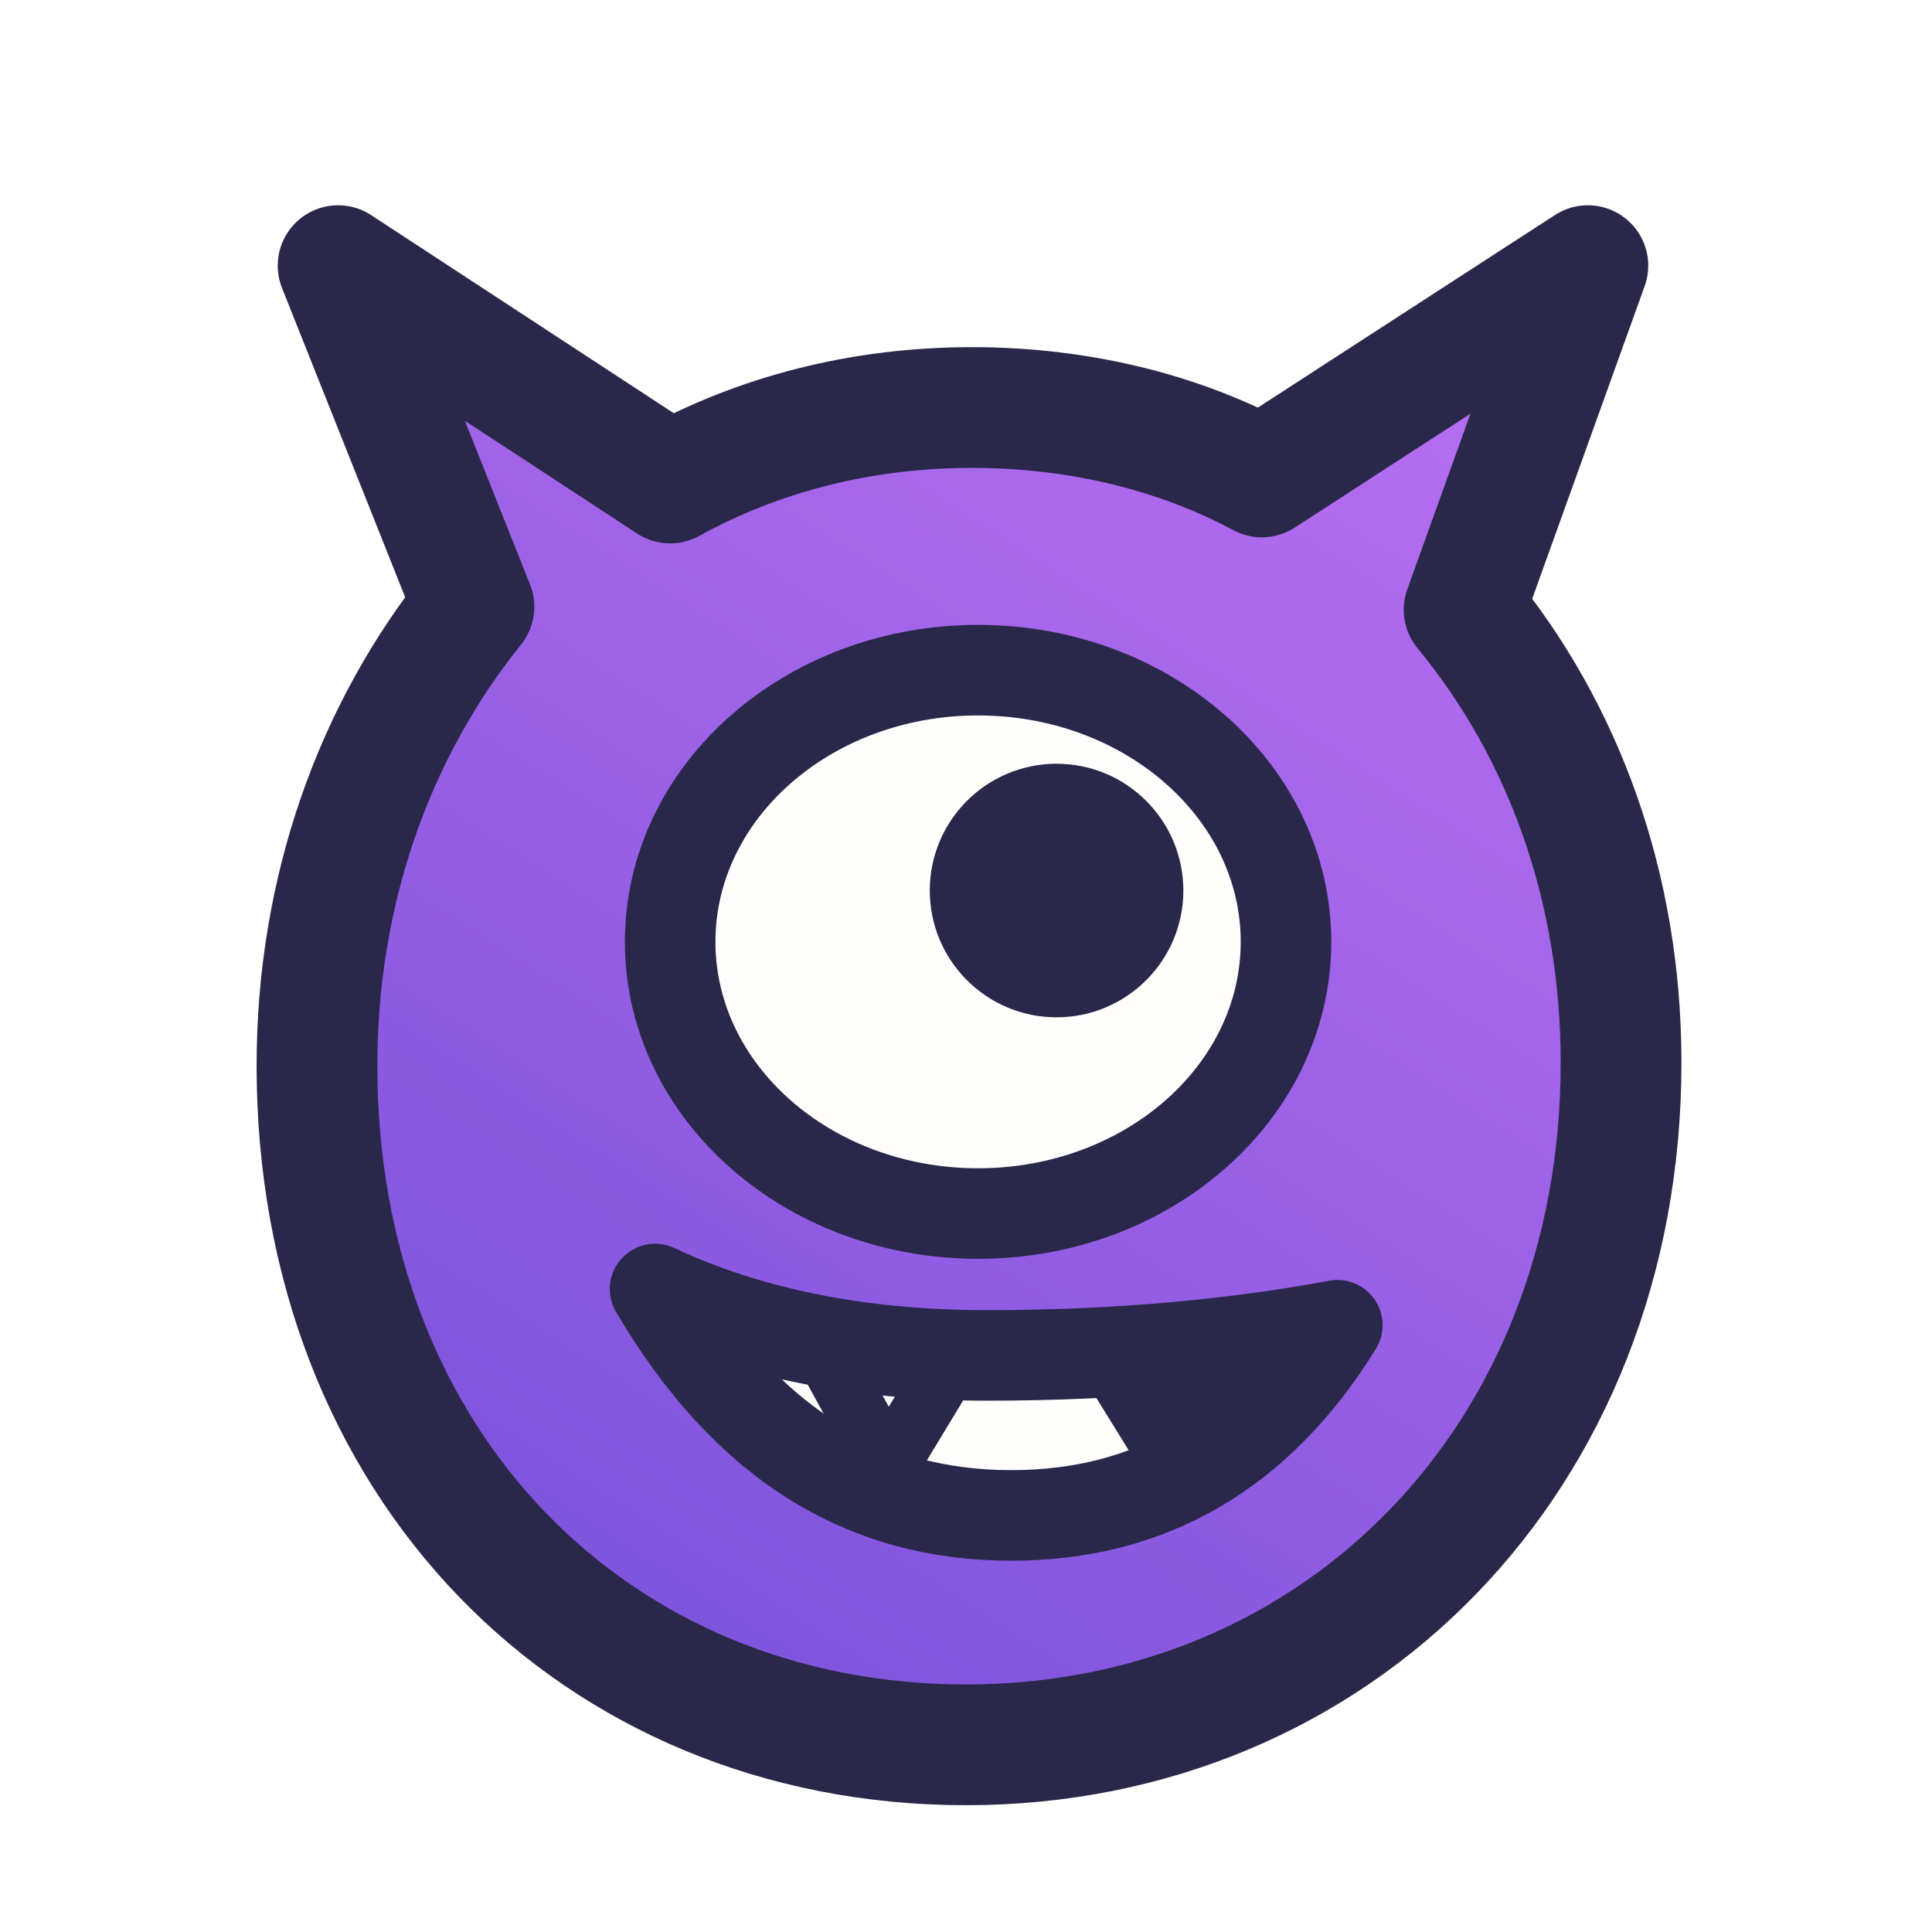
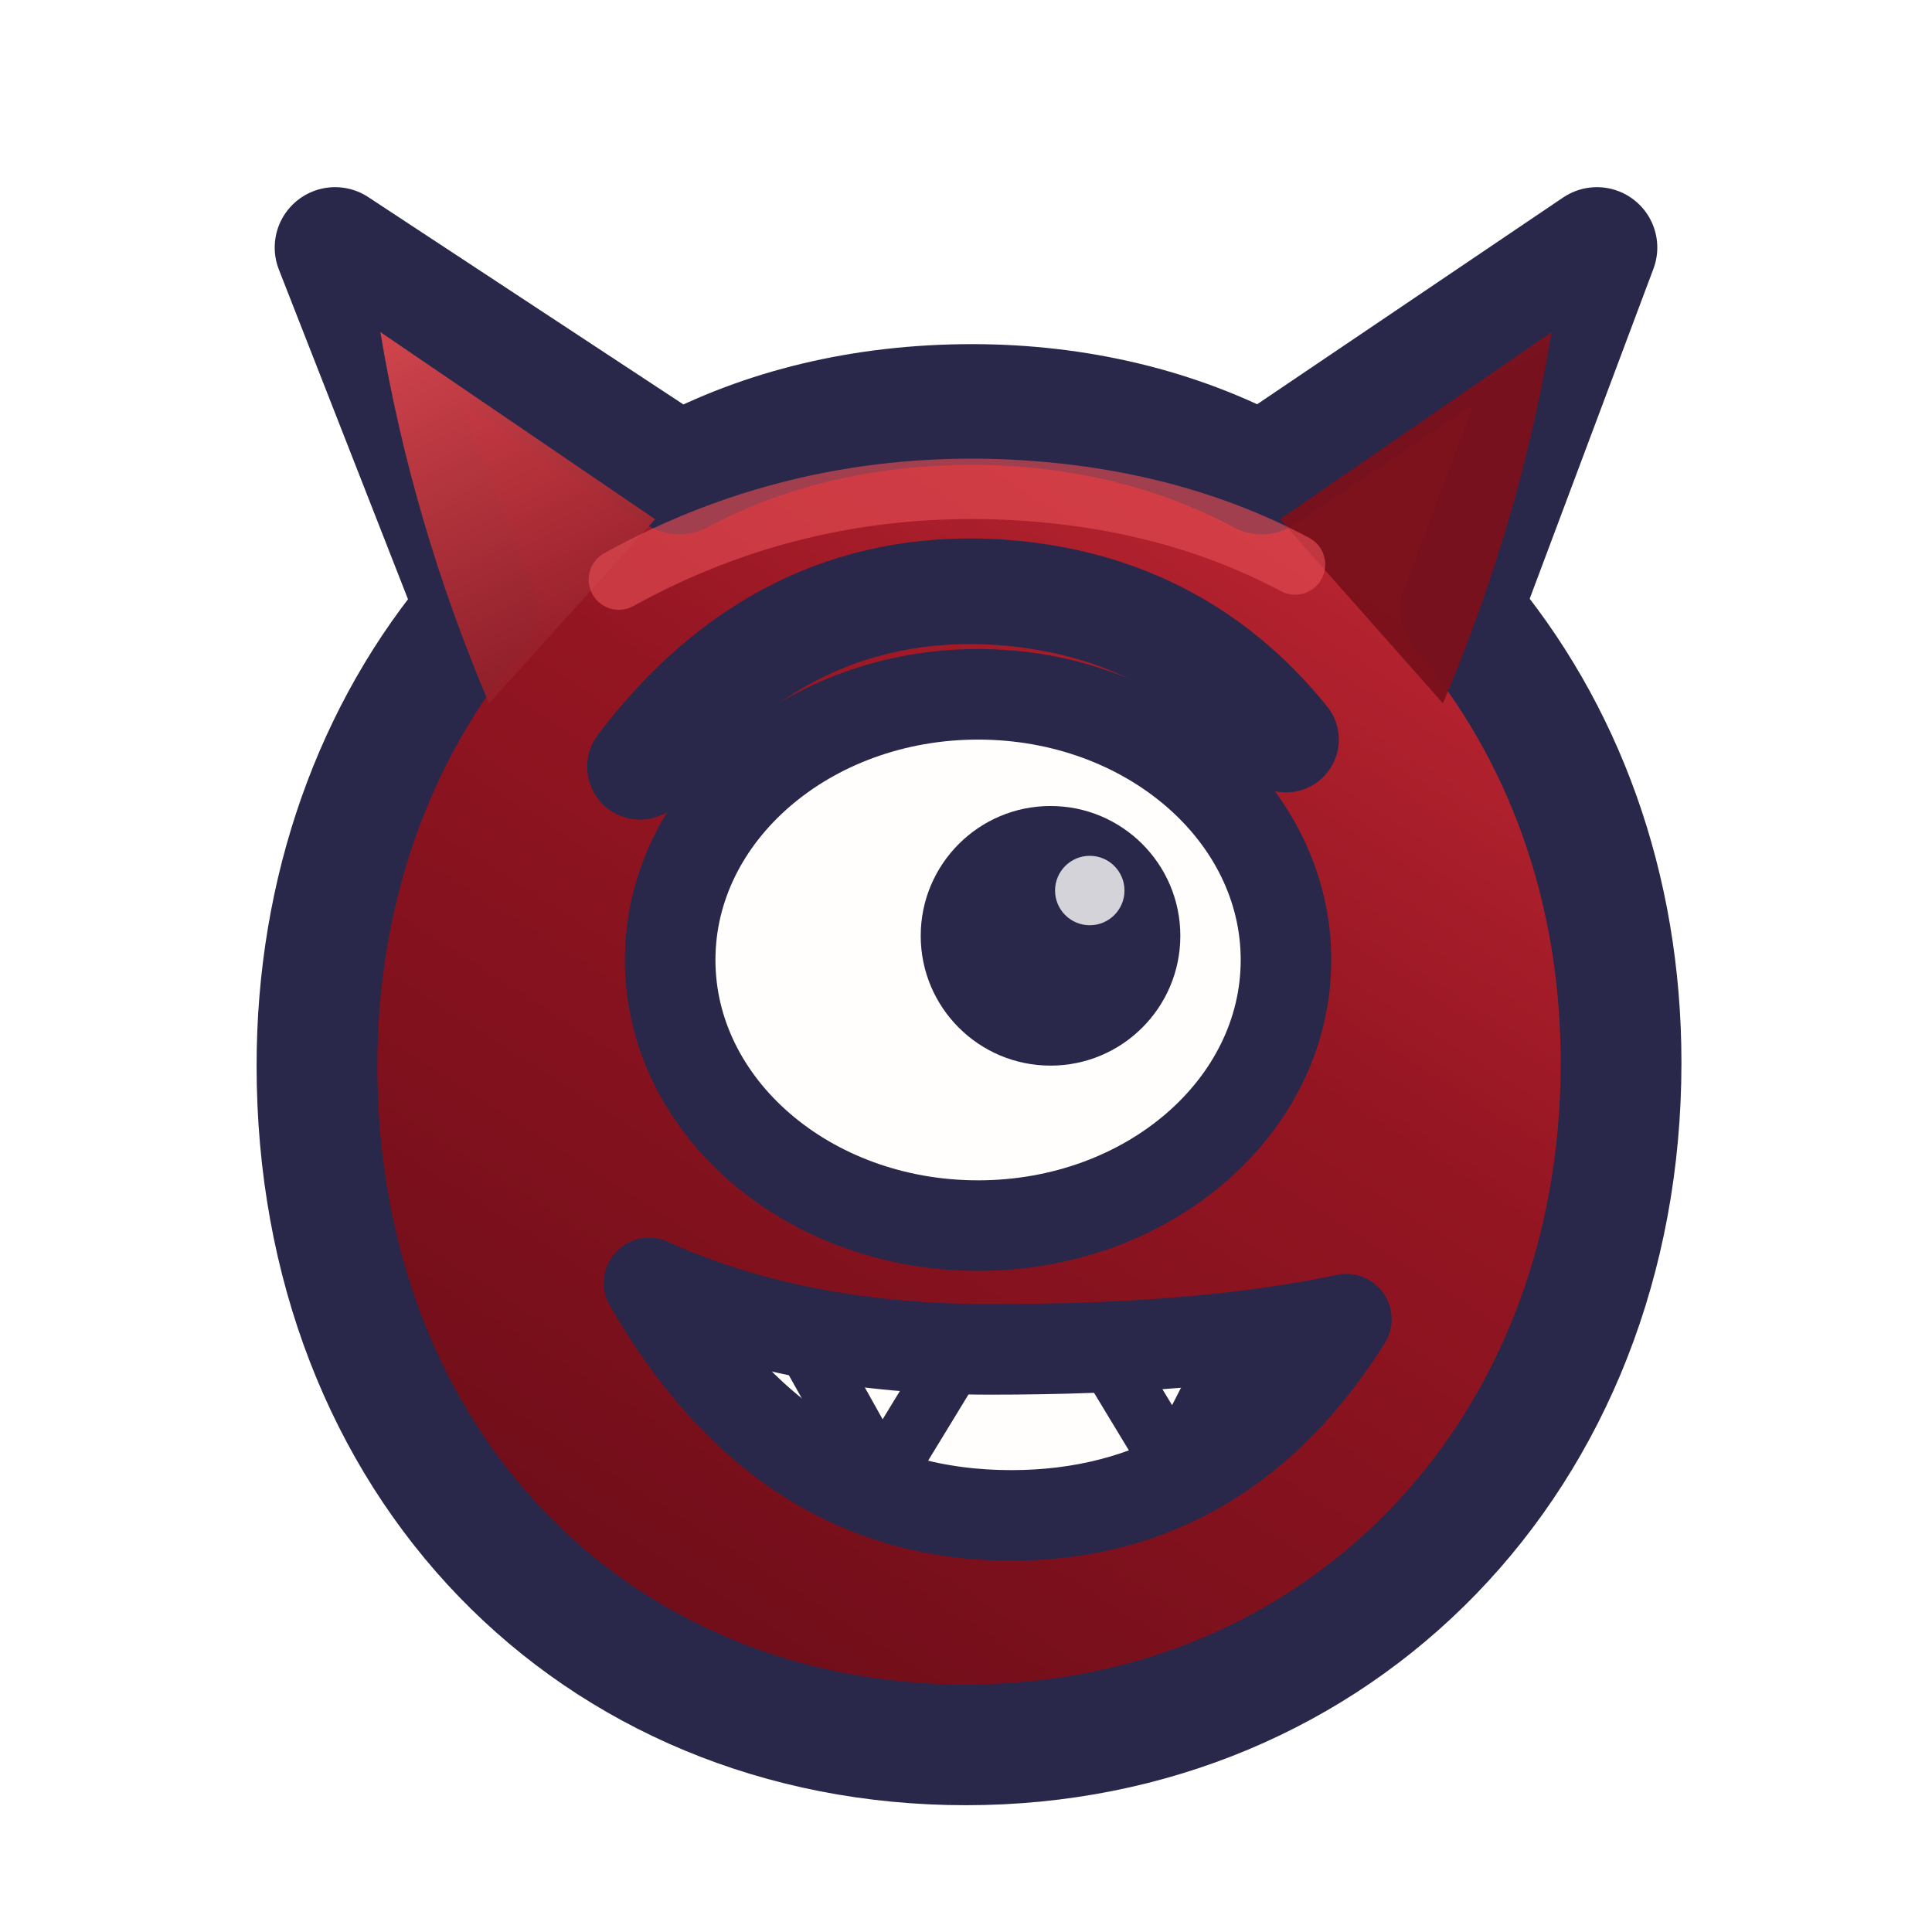
<svg xmlns="http://www.w3.org/2000/svg" viewBox="0 0 64 64" role="img" aria-labelledby="title">
  <defs>
-     <linearGradient id="monster" x1="18" y1="54" x2="45" y2="12" gradientUnits="userSpaceOnUse">
-       <stop stop-color="#7c53dc" />
-       <stop offset="1" stop-color="#b56df0" />
+     <linearGradient id="monster" x1="17" y1="55" x2="45" y2="11" gradientUnits="userSpaceOnUse">
+       <stop stop-color="#6b0d18" />
+       <stop offset="0.58" stop-color="#941522" />
+       <stop offset="1" stop-color="#c52a36" />
+     </linearGradient>
+     <linearGradient id="horn" x1="11" y1="10" x2="19" y2="27" gradientUnits="userSpaceOnUse">
+       <stop stop-color="#e14b52" />
+       <stop offset="1" stop-color="#7a101b" />
    </linearGradient>
  </defs>
-   <path d="M15.7 20.1 11.2 8.8l11 7.2c2.9-1.6 6.3-2.5 10-2.5 3.5 0 6.8.8 9.6 2.3l10.8-7-4.1 11.4c3.3 4 5.2 9.2 5.2 15 0 13.1-9.4 22.6-21.7 22.6S10.5 48.5 10.5 35.3c0-5.8 1.9-11.1 5.2-15.2Z" fill="url(#monster)" stroke="#29284a" stroke-width="4" stroke-linejoin="round" />
-   <ellipse cx="32.4" cy="31.2" rx="10.2" ry="9" fill="#fffefd" stroke="#29284a" stroke-width="3" />
-   <circle cx="35" cy="29.5" r="4.2" fill="#29284a" />
-   <path d="M21.7 42.7c3 5.1 6.9 7.5 11.8 7.5 4.6 0 8.2-2.1 10.8-6.3-3.2.6-7.1 1-11.6 1-4.1 0-7.8-.7-11-2.2Z" fill="#fffefd" stroke="#29284a" stroke-width="3" stroke-linejoin="round" />
-   <path d="m27.2 44.6 2.2 4 2.3-3.8m4.8-.1 2.1 3.4 2-4" fill="none" stroke="#29284a" stroke-width="2" stroke-linecap="round" stroke-linejoin="round" />
+   <path d="M15.8 20.2 11.1 8.2l11.4 7.5c2.8-1.5 6.1-2.3 9.7-2.3 3.5 0 6.8.8 9.6 2.3l11.1-7.5-4.5 12c3.4 4 5.3 9.2 5.3 15 0 13.1-9.4 22.6-21.7 22.6S10.5 48.5 10.5 35.3c0-5.8 1.9-11.1 5.3-15.1Z" fill="url(#monster)" stroke="#29284a" stroke-width="4" stroke-linejoin="round" />
+   <path d="m12.6 11 9.1 6.2-5.5 6.1c-1.7-4-2.9-8.1-3.6-12.3Zm38.8 0-9 6.2 5.4 6.1c1.7-4 2.9-8.1 3.6-12.3Z" fill="url(#horn)" opacity=".95" />
+   <path d="M21.2 25.4c3.1-4.1 7-6 11.6-5.8 4 .2 7.3 1.8 9.8 4.9" fill="none" stroke="#29284a" stroke-width="3.5" stroke-linecap="round" />
+   <ellipse cx="32.4" cy="31.8" rx="10.2" ry="8.8" fill="#fffefd" stroke="#29284a" stroke-width="3" />
+   <circle cx="34.8" cy="31" r="4.3" fill="#29284a" />
+   <circle cx="36.1" cy="29.5" r="1.15" fill="#fffefd" opacity=".8" />
+   <path d="M21.5 42.5c3 5.2 7 7.7 12 7.7 4.7 0 8.4-2.2 11.1-6.5-3.3.7-7.2 1-11.8 1-4.2 0-8-.7-11.3-2.2Z" fill="#fffefd" stroke="#29284a" stroke-width="3" stroke-linejoin="round" />
+   <path d="m26.8 44.7 2.4 4.3 2.5-4.1m4.9-.1 2.3 3.8 2.2-4.3" fill="none" stroke="#29284a" stroke-width="2" stroke-linecap="round" stroke-linejoin="round" />
+   <path d="M20.5 19.2c3.8-2.1 7.9-3.1 12.3-3 3.7.1 7.1.9 10.1 2.5" fill="none" stroke="#e44b51" stroke-width="2" stroke-linecap="round" opacity=".65" />
</svg>
